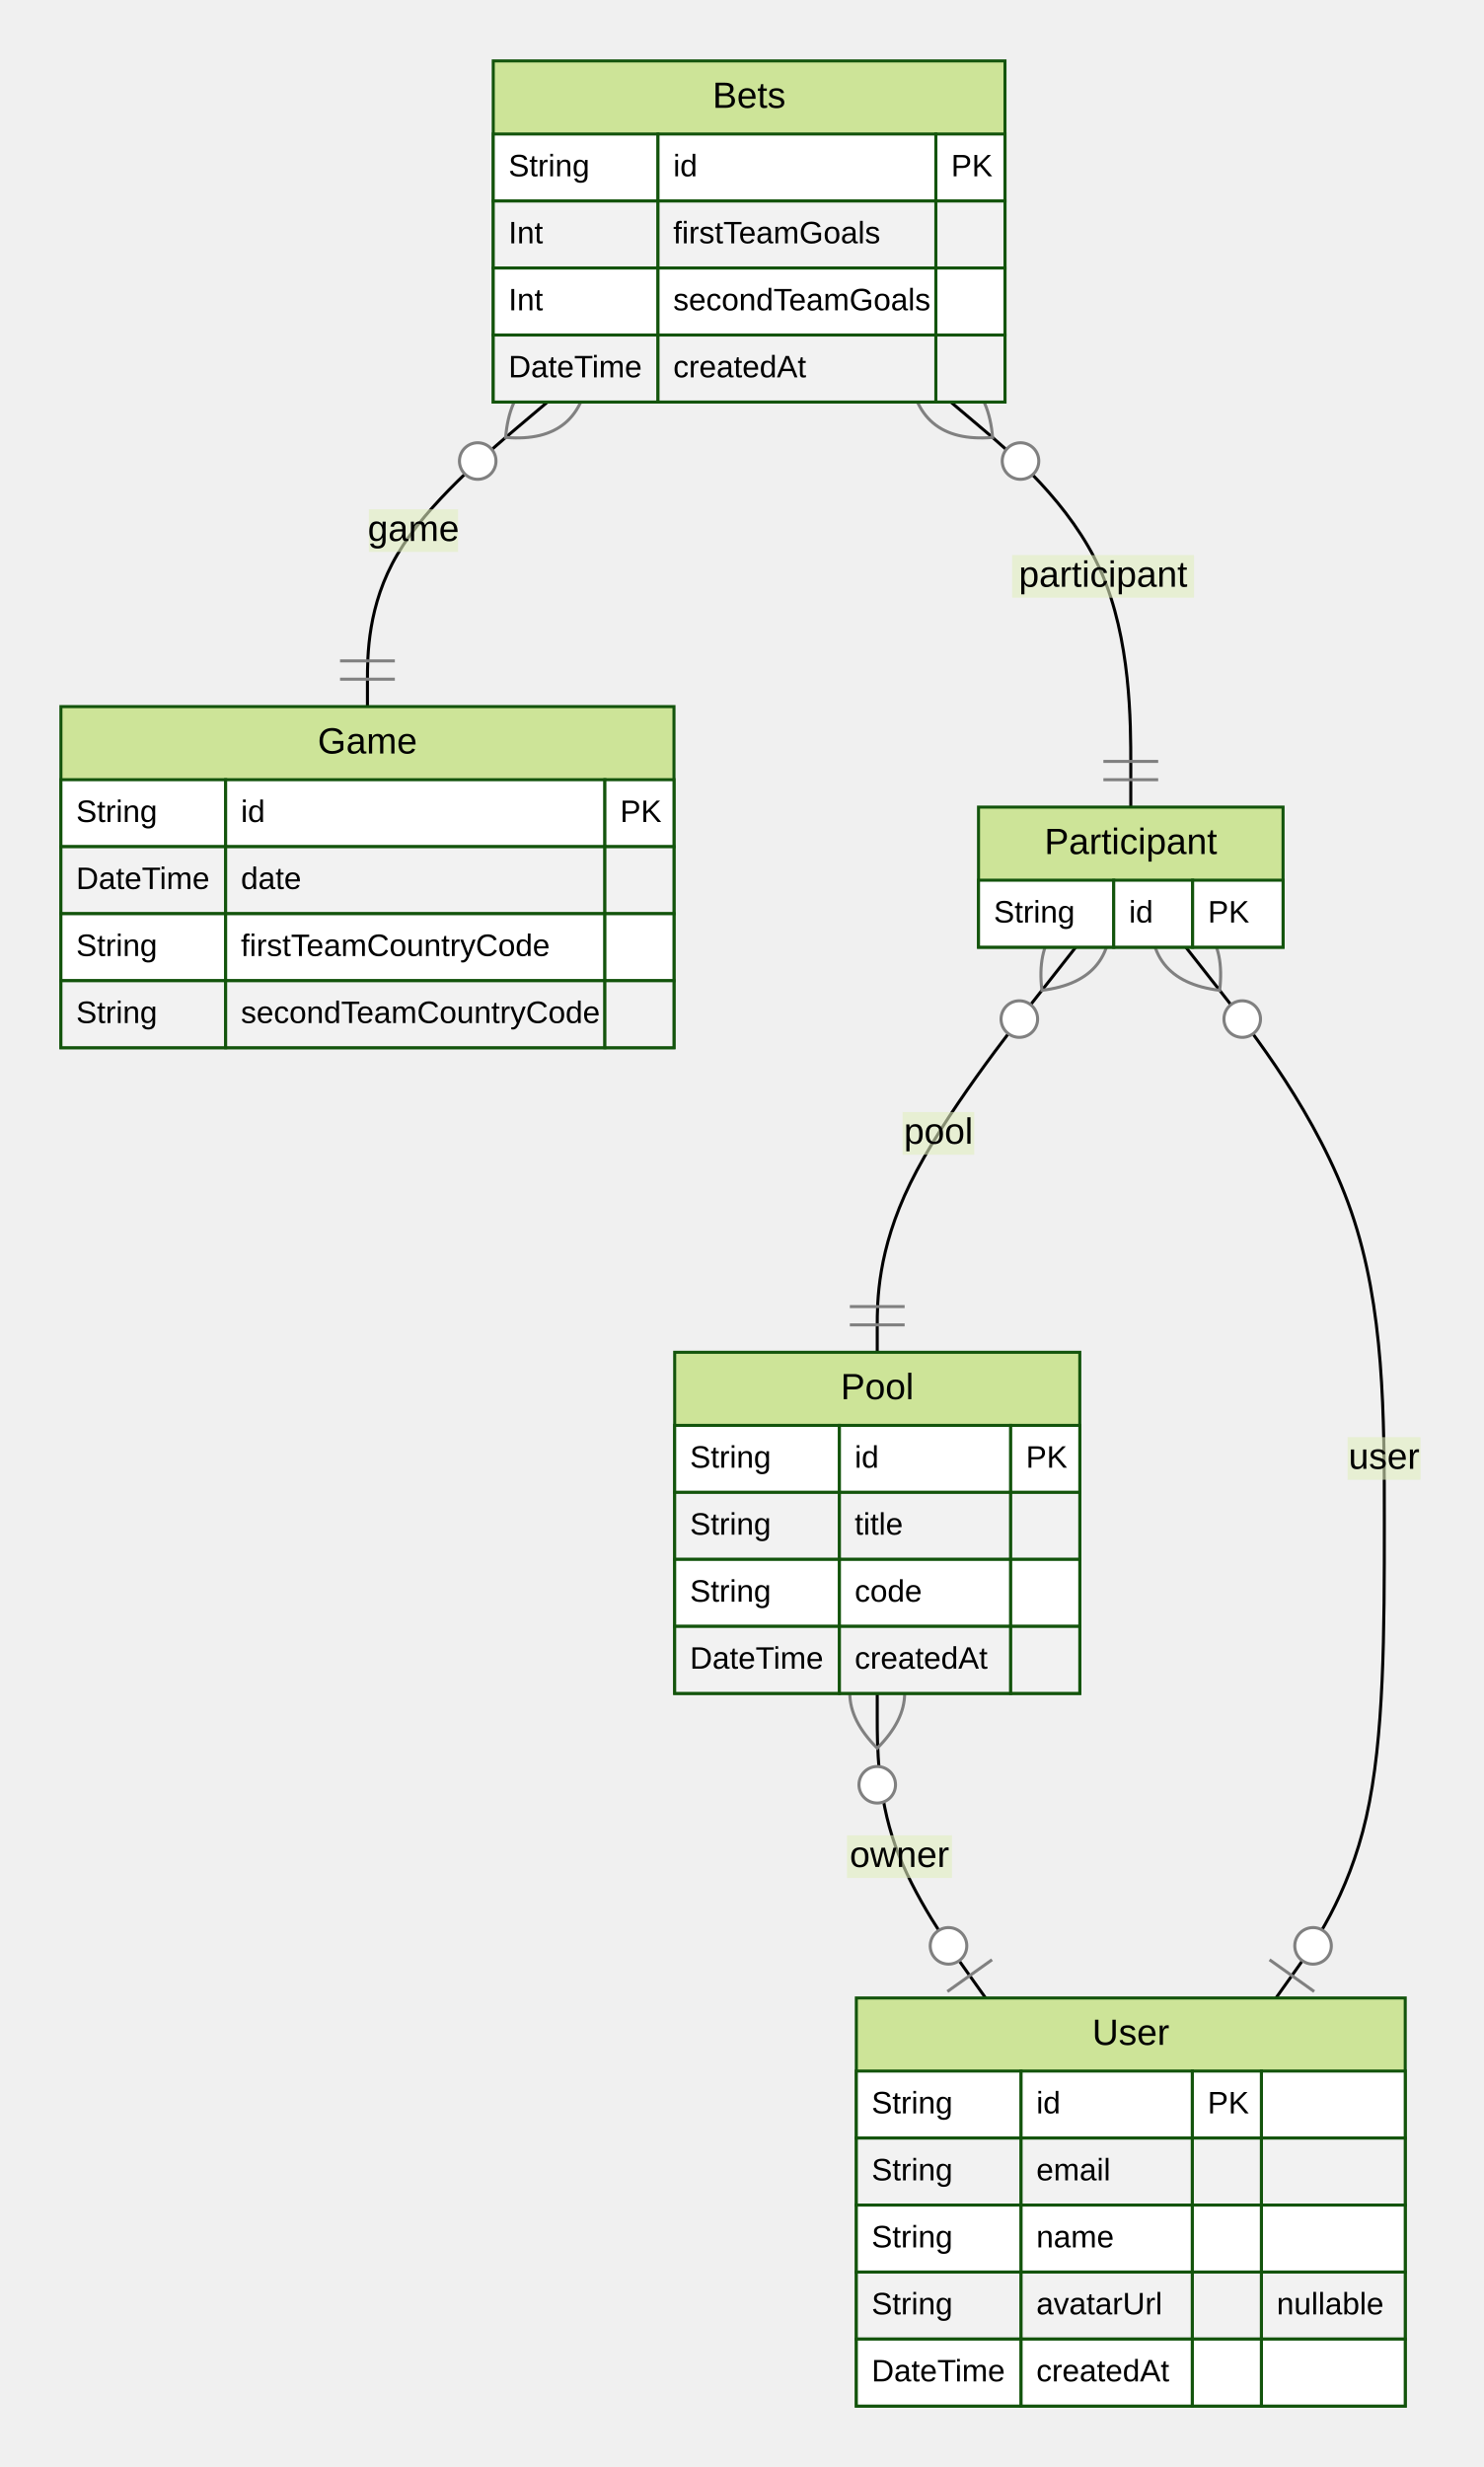
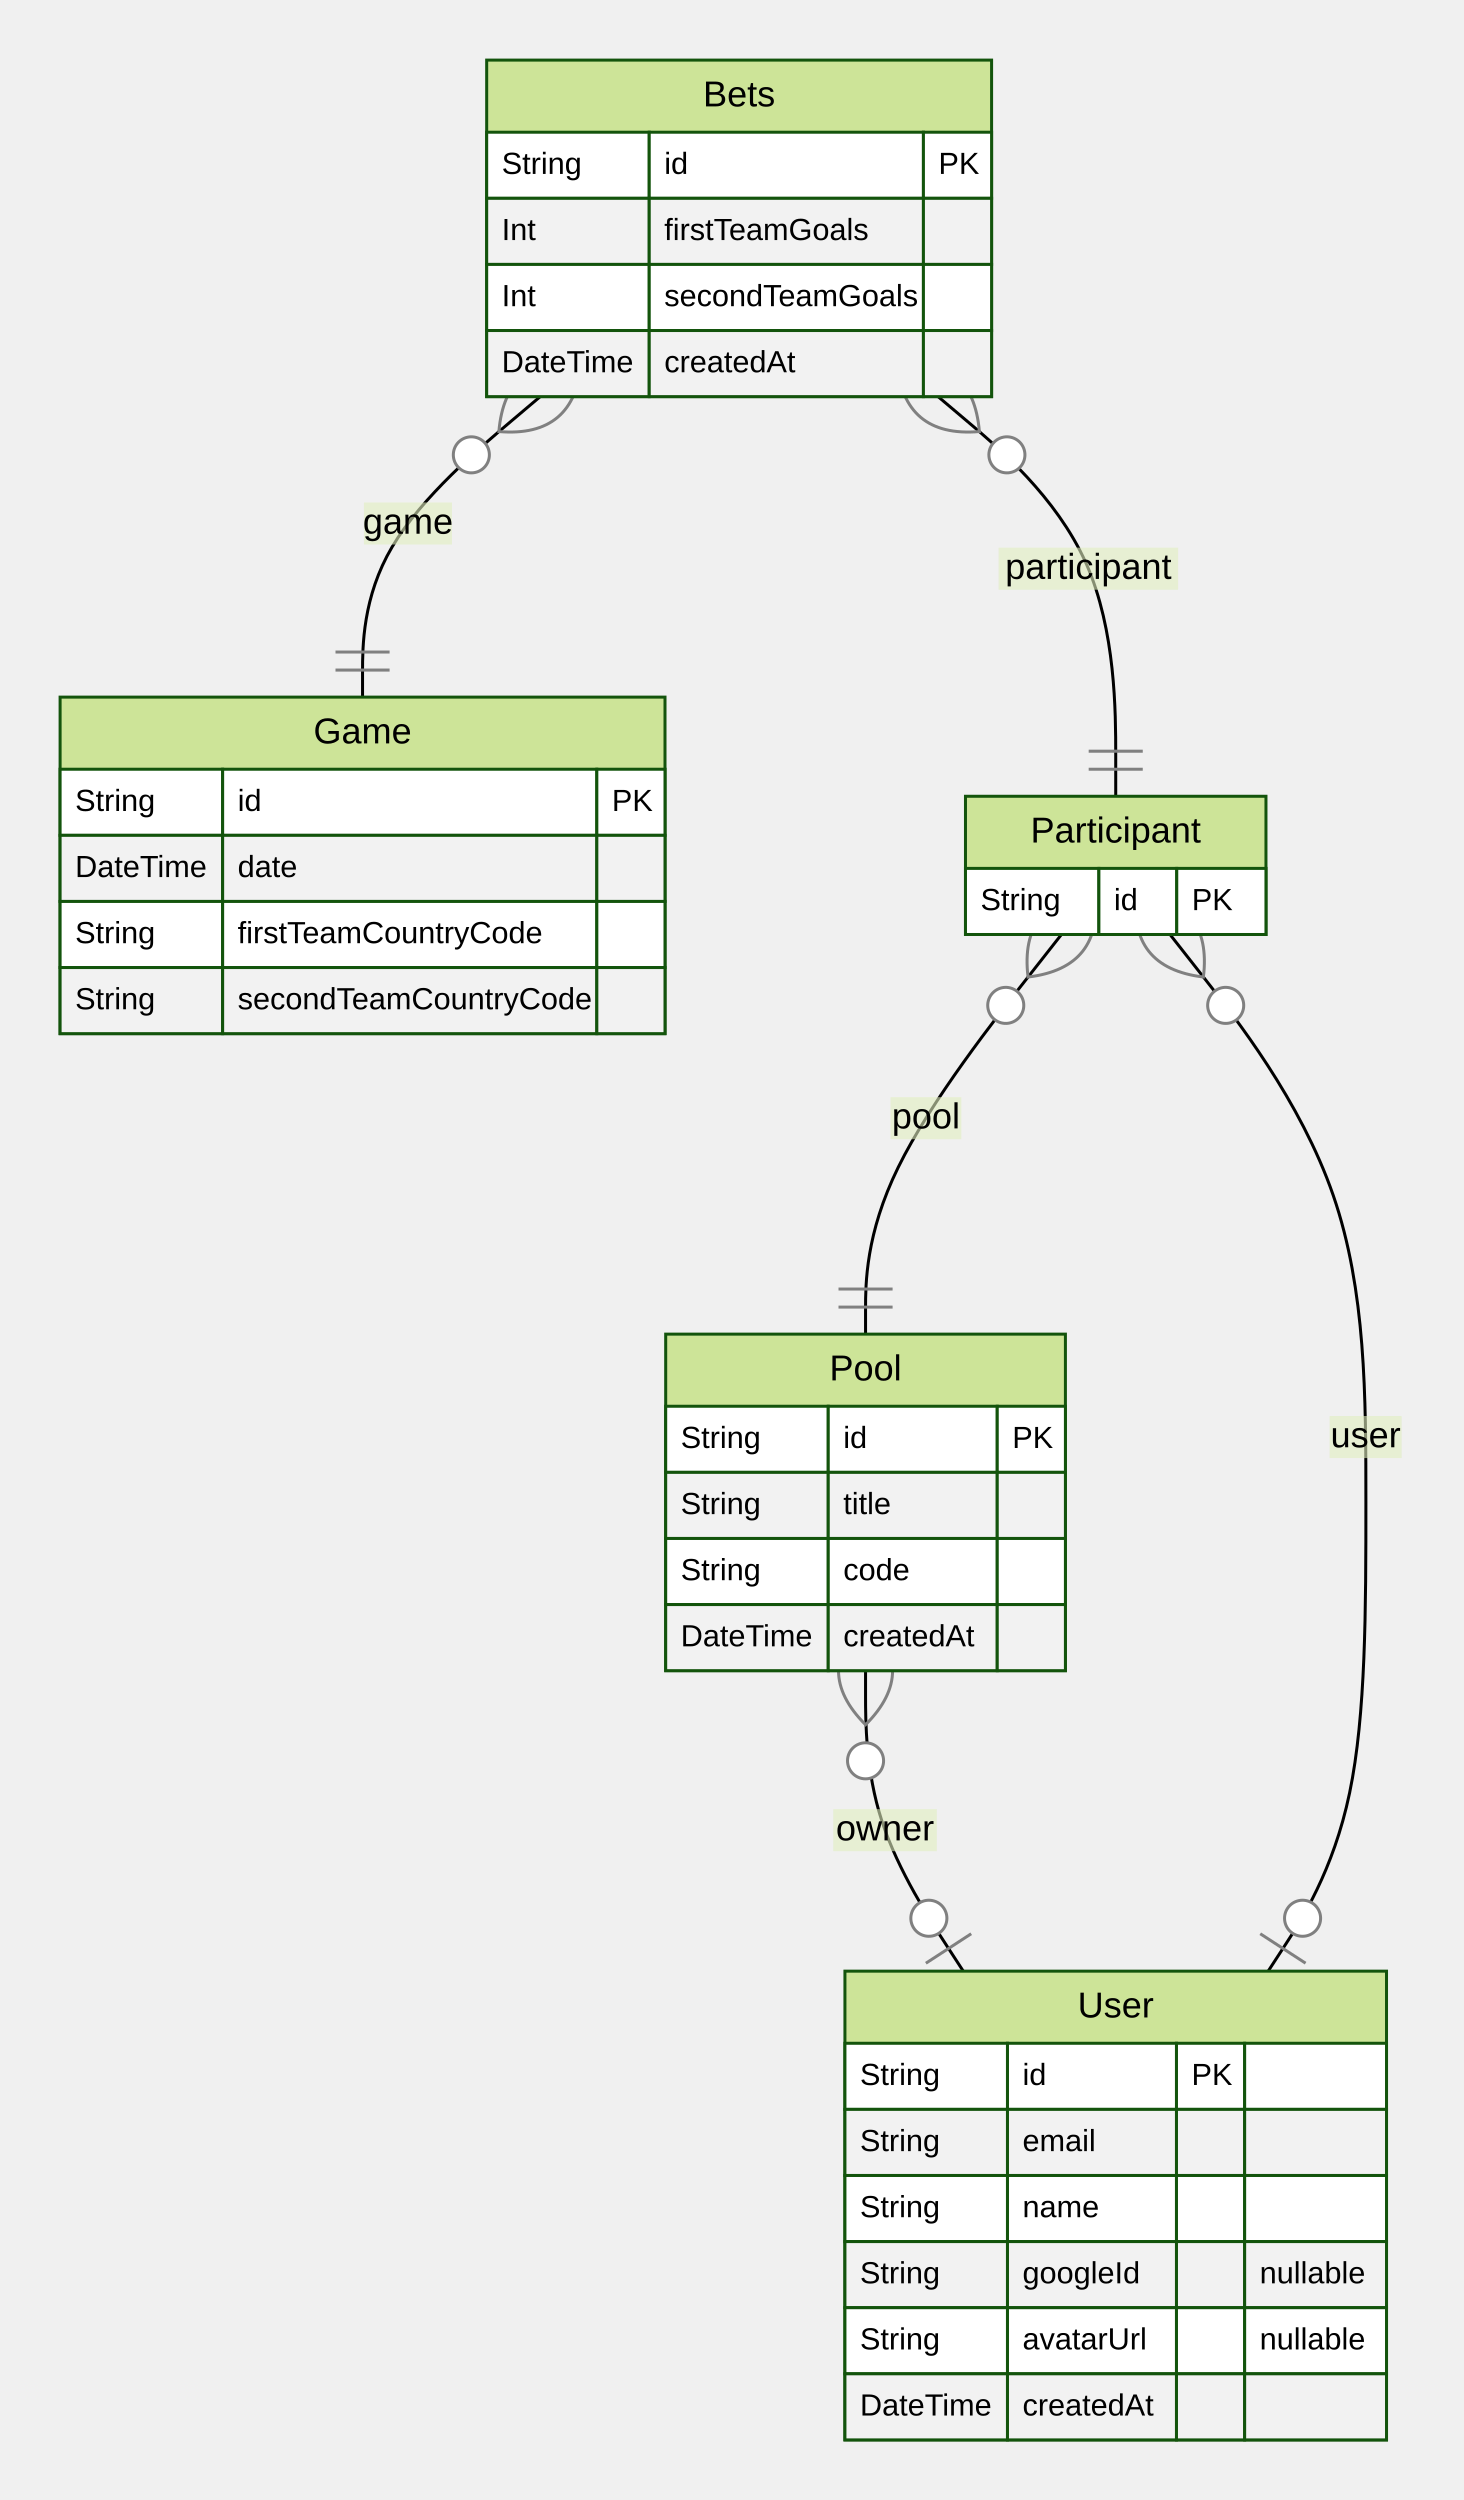
- <svg xmlns="http://www.w3.org/2000/svg" aria-labelledby="chart-title-mermaid-0 chart-desc-mermaid-0" role="img" viewBox="0 0 487.129 810" style="max-width: 487.129px; background-color: white;" width="100%" id="mermaid-0">
+ <svg xmlns="http://www.w3.org/2000/svg" aria-labelledby="chart-title-mermaid-0 chart-desc-mermaid-0" role="img" viewBox="0 0 487.121 832" style="max-width: 487.121px; background-color: white;" width="100%" id="mermaid-0">
  <style>#mermaid-0 {font-family:"trebuchet ms",verdana,arial,sans-serif;font-size:16px;fill:#000000;}#mermaid-0 .error-icon{fill:#552222;}#mermaid-0 .error-text{fill:#552222;stroke:#552222;}#mermaid-0 .edge-thickness-normal{stroke-width:2px;}#mermaid-0 .edge-thickness-thick{stroke-width:3.5px;}#mermaid-0 .edge-pattern-solid{stroke-dasharray:0;}#mermaid-0 .edge-pattern-dashed{stroke-dasharray:3;}#mermaid-0 .edge-pattern-dotted{stroke-dasharray:2;}#mermaid-0 .marker{fill:#000000;stroke:#000000;}#mermaid-0 .marker.cross{stroke:#000000;}#mermaid-0 svg{font-family:"trebuchet ms",verdana,arial,sans-serif;font-size:16px;}#mermaid-0 .entityBox{fill:#cde498;stroke:#13540c;}#mermaid-0 .attributeBoxOdd{fill:#ffffff;stroke:#13540c;}#mermaid-0 .attributeBoxEven{fill:#f2f2f2;stroke:#13540c;}#mermaid-0 .relationshipLabelBox{fill:hsl(78.158, 58.462%, 84.51%);opacity:0.7;background-color:hsl(78.158, 58.462%, 84.51%);}#mermaid-0 .relationshipLabelBox rect{opacity:0.5;}#mermaid-0 .relationshipLine{stroke:#000000;}#mermaid-0 :root{--mermaid-font-family:"trebuchet ms",verdana,arial,sans-serif;}</style>
  <g />
  <defs>
    <marker orient="auto" markerHeight="18" markerWidth="18" refY="9" refX="0" id="ONLY_ONE_START">
      <path d="M9,0 L9,18 M15,0 L15,18" fill="none" stroke="gray" />
    </marker>
  </defs>
  <defs>
    <marker orient="auto" markerHeight="18" markerWidth="18" refY="9" refX="18" id="ONLY_ONE_END">
      <path d="M3,0 L3,18 M9,0 L9,18" fill="none" stroke="gray" />
    </marker>
  </defs>
  <defs>
    <marker orient="auto" markerHeight="18" markerWidth="30" refY="9" refX="0" id="ZERO_OR_ONE_START">
      <circle r="6" cy="9" cx="21" fill="white" stroke="gray" />
      <path d="M9,0 L9,18" fill="none" stroke="gray" />
    </marker>
  </defs>
  <defs>
    <marker orient="auto" markerHeight="18" markerWidth="30" refY="9" refX="30" id="ZERO_OR_ONE_END">
      <circle r="6" cy="9" cx="9" fill="white" stroke="gray" />
      <path d="M21,0 L21,18" fill="none" stroke="gray" />
    </marker>
  </defs>
  <defs>
    <marker orient="auto" markerHeight="36" markerWidth="45" refY="18" refX="18" id="ONE_OR_MORE_START">
      <path d="M0,18 Q 18,0 36,18 Q 18,36 0,18 M42,9 L42,27" fill="none" stroke="gray" />
    </marker>
  </defs>
  <defs>
    <marker orient="auto" markerHeight="36" markerWidth="45" refY="18" refX="27" id="ONE_OR_MORE_END">
      <path d="M3,9 L3,27 M9,18 Q27,0 45,18 Q27,36 9,18" fill="none" stroke="gray" />
    </marker>
  </defs>
  <defs>
    <marker orient="auto" markerHeight="36" markerWidth="57" refY="18" refX="18" id="ZERO_OR_MORE_START">
      <circle r="6" cy="18" cx="48" fill="white" stroke="gray" />
      <path d="M0,18 Q18,0 36,18 Q18,36 0,18" fill="none" stroke="gray" />
    </marker>
  </defs>
  <defs>
    <marker orient="auto" markerHeight="36" markerWidth="57" refY="18" refX="39" id="ZERO_OR_MORE_END">
      <circle r="6" cy="18" cx="9" fill="white" stroke="gray" />
      <path d="M21,18 Q39,0 57,18 Q39,36 21,18" fill="none" stroke="gray" />
    </marker>
  </defs>
-   <path marker-start="url(#ZERO_OR_MORE_START)" marker-end="url(#ZERO_OR_ONE_END)" fill="none" stroke="gray" d="M288.056,556L288.056,564.333C288.056,572.667,288.056,589.333,293.986,606C299.916,622.667,311.776,639.333,317.706,647.667L323.636,656" class="er relationshipLine" />
+   <path marker-start="url(#ZERO_OR_MORE_START)" marker-end="url(#ZERO_OR_ONE_END)" fill="none" stroke="gray" d="M288.056,556L288.056,564.333C288.056,572.667,288.056,589.333,293.476,606C298.897,622.667,309.737,639.333,315.158,647.667L320.578,656" class="er relationshipLine" />
  <path marker-start="url(#ZERO_OR_MORE_START)" marker-end="url(#ONLY_ONE_END)" fill="none" stroke="gray" d="M312.195,132L322.048,140.333C331.901,148.667,351.607,165.333,361.46,187.5C371.312,209.667,371.312,237.333,371.312,251.167L371.312,265" class="er relationshipLine" />
  <path marker-start="url(#ZERO_OR_MORE_START)" marker-end="url(#ONLY_ONE_END)" fill="none" stroke="gray" d="M179.773,132L169.92,140.333C160.068,148.667,140.362,165.333,130.509,182C120.656,198.667,120.656,215.333,120.656,223.667L120.656,232" class="er relationshipLine" />
-   <path marker-start="url(#ZERO_OR_MORE_START)" marker-end="url(#ZERO_OR_ONE_END)" fill="none" stroke="gray" d="M389.378,311L400.243,324.833C411.108,338.667,432.839,366.333,443.704,397.833C454.569,429.333,454.569,464.667,454.569,500C454.569,535.333,454.569,570.667,448.639,596.667C442.709,622.667,430.849,639.333,424.919,647.667L418.989,656" class="er relationshipLine" />
+   <path marker-start="url(#ZERO_OR_MORE_START)" marker-end="url(#ZERO_OR_ONE_END)" fill="none" stroke="gray" d="M389.378,311L400.243,324.833C411.108,338.667,432.839,366.333,443.704,397.833C454.569,429.333,454.569,464.667,454.569,500C454.569,535.333,454.569,570.667,449.149,596.667C443.728,622.667,432.888,639.333,427.467,647.667L422.047,656" class="er relationshipLine" />
  <path marker-start="url(#ZERO_OR_MORE_START)" marker-end="url(#ONLY_ONE_END)" fill="none" stroke="gray" d="M353.247,311L342.382,324.833C331.517,338.667,309.786,366.333,298.921,388.5C288.056,410.667,288.056,427.333,288.056,435.667L288.056,444" class="er relationshipLine" />
  <g transform="translate(221.5427,444 )" id="Pool">
    <rect height="112" width="133.026" y="0" x="0" stroke="gray" fill-opacity="100%" fill="honeydew" class="er entityBox" />
    <text transform="translate(66.51321,12)" style="font-family: &quot;trebuchet ms&quot;, verdana, arial, sans-serif;; font-size: 12px" text-anchor="middle" dominant-baseline="middle" y="0" x="0" id="entity-Pool" class="er entityLabel">Pool</text>
    <rect height="22" width="54.096" y="24" x="0" stroke="gray" fill-opacity="100%" fill="honeydew" class="er attributeBoxOdd" />
    <text transform="translate(5,35)" style="font-family: &quot;trebuchet ms&quot;, verdana, arial, sans-serif;; font-size: 10.2px" text-anchor="left" dominant-baseline="middle" y="0" x="0" id="entity-Pool-attr-1-type" class="er entityLabel">String</text>
    <rect height="22" width="56.243" y="24" x="54.096" stroke="gray" fill-opacity="100%" fill="honeydew" class="er attributeBoxOdd" />
    <text transform="translate(59.09555,35)" style="font-family: &quot;trebuchet ms&quot;, verdana, arial, sans-serif;; font-size: 10.2px" text-anchor="left" dominant-baseline="middle" y="0" x="0" id="entity-Pool-attr-1-name" class="er entityLabel">id</text>
    <rect height="22" width="22.688" y="24" x="110.339" stroke="gray" fill-opacity="100%" fill="honeydew" class="er attributeBoxOdd" />
    <text transform="translate(115.3387,35)" style="font-family: &quot;trebuchet ms&quot;, verdana, arial, sans-serif;; font-size: 10.2px" text-anchor="left" dominant-baseline="middle" y="0" x="0" id="entity-Pool-attr-1-key" class="er entityLabel">PK</text>
    <rect height="22" width="54.096" y="46" x="0" stroke="gray" fill-opacity="100%" fill="honeydew" class="er attributeBoxEven" />
    <text transform="translate(5,57)" style="font-family: &quot;trebuchet ms&quot;, verdana, arial, sans-serif;; font-size: 10.2px" text-anchor="left" dominant-baseline="middle" y="0" x="0" id="entity-Pool-attr-2-type" class="er entityLabel">String</text>
    <rect height="22" width="56.243" y="46" x="54.096" stroke="gray" fill-opacity="100%" fill="honeydew" class="er attributeBoxEven" />
    <text transform="translate(59.09555,57)" style="font-family: &quot;trebuchet ms&quot;, verdana, arial, sans-serif;; font-size: 10.2px" text-anchor="left" dominant-baseline="middle" y="0" x="0" id="entity-Pool-attr-2-name" class="er entityLabel">title</text>
    <rect height="22" width="22.688" y="46" x="110.339" stroke="gray" fill-opacity="100%" fill="honeydew" class="er attributeBoxEven" />
    <text transform="translate(115.3387,57)" style="font-family: &quot;trebuchet ms&quot;, verdana, arial, sans-serif;; font-size: 10.2px" text-anchor="left" dominant-baseline="middle" y="0" x="0" id="entity-Pool-attr-2-key" class="er entityLabel" />
    <rect height="22" width="54.096" y="68" x="0" stroke="gray" fill-opacity="100%" fill="honeydew" class="er attributeBoxOdd" />
    <text transform="translate(5,79)" style="font-family: &quot;trebuchet ms&quot;, verdana, arial, sans-serif;; font-size: 10.2px" text-anchor="left" dominant-baseline="middle" y="0" x="0" id="entity-Pool-attr-3-type" class="er entityLabel">String</text>
    <rect height="22" width="56.243" y="68" x="54.096" stroke="gray" fill-opacity="100%" fill="honeydew" class="er attributeBoxOdd" />
    <text transform="translate(59.09555,79)" style="font-family: &quot;trebuchet ms&quot;, verdana, arial, sans-serif;; font-size: 10.2px" text-anchor="left" dominant-baseline="middle" y="0" x="0" id="entity-Pool-attr-3-name" class="er entityLabel">code</text>
    <rect height="22" width="22.688" y="68" x="110.339" stroke="gray" fill-opacity="100%" fill="honeydew" class="er attributeBoxOdd" />
    <text transform="translate(115.3387,79)" style="font-family: &quot;trebuchet ms&quot;, verdana, arial, sans-serif;; font-size: 10.2px" text-anchor="left" dominant-baseline="middle" y="0" x="0" id="entity-Pool-attr-3-key" class="er entityLabel" />
    <rect height="22" width="54.096" y="90" x="0" stroke="gray" fill-opacity="100%" fill="honeydew" class="er attributeBoxEven" />
    <text transform="translate(5,101)" style="font-family: &quot;trebuchet ms&quot;, verdana, arial, sans-serif;; font-size: 10.2px" text-anchor="left" dominant-baseline="middle" y="0" x="0" id="entity-Pool-attr-4-type" class="er entityLabel">DateTime</text>
    <rect height="22" width="56.243" y="90" x="54.096" stroke="gray" fill-opacity="100%" fill="honeydew" class="er attributeBoxEven" />
    <text transform="translate(59.09555,101)" style="font-family: &quot;trebuchet ms&quot;, verdana, arial, sans-serif;; font-size: 10.2px" text-anchor="left" dominant-baseline="middle" y="0" x="0" id="entity-Pool-attr-4-name" class="er entityLabel">createdAt</text>
    <rect height="22" width="22.688" y="90" x="110.339" stroke="gray" fill-opacity="100%" fill="honeydew" class="er attributeBoxEven" />
    <text transform="translate(115.3387,101)" style="font-family: &quot;trebuchet ms&quot;, verdana, arial, sans-serif;; font-size: 10.2px" text-anchor="left" dominant-baseline="middle" y="0" x="0" id="entity-Pool-attr-4-key" class="er entityLabel" />
  </g>
  <g transform="translate(281.193,656 )" id="User">
-     <rect height="134" width="180.239" y="0" x="0" stroke="gray" fill-opacity="100%" fill="honeydew" class="er entityBox" />
+     <rect height="156" width="180.239" y="0" x="0" stroke="gray" fill-opacity="100%" fill="honeydew" class="er entityBox" />
    <text transform="translate(90.11948,12)" style="font-family: &quot;trebuchet ms&quot;, verdana, arial, sans-serif;; font-size: 12px" text-anchor="middle" dominant-baseline="middle" y="0" x="0" id="entity-User" class="er entityLabel">User</text>
    <rect height="22" width="54.096" y="24" x="0" stroke="gray" fill-opacity="100%" fill="honeydew" class="er attributeBoxOdd" />
    <text transform="translate(5,35)" style="font-family: &quot;trebuchet ms&quot;, verdana, arial, sans-serif;; font-size: 10.2px" text-anchor="left" dominant-baseline="middle" y="0" x="0" id="entity-User-attr-1-type" class="er entityLabel">String</text>
    <rect height="22" width="56.243" y="24" x="54.096" stroke="gray" fill-opacity="100%" fill="honeydew" class="er attributeBoxOdd" />
    <text transform="translate(59.09555,35)" style="font-family: &quot;trebuchet ms&quot;, verdana, arial, sans-serif;; font-size: 10.2px" text-anchor="left" dominant-baseline="middle" y="0" x="0" id="entity-User-attr-1-name" class="er entityLabel">id</text>
    <rect height="22" width="22.688" y="24" x="110.339" stroke="gray" fill-opacity="100%" fill="honeydew" class="er attributeBoxOdd" />
    <text transform="translate(115.3387,35)" style="font-family: &quot;trebuchet ms&quot;, verdana, arial, sans-serif;; font-size: 10.2px" text-anchor="left" dominant-baseline="middle" y="0" x="0" id="entity-User-attr-1-key" class="er entityLabel">PK</text>
    <rect height="22" width="47.213" y="24" x="133.026" stroke="gray" fill-opacity="100%" fill="honeydew" class="er attributeBoxOdd" />
    <text transform="translate(138.0264,35)" style="font-family: &quot;trebuchet ms&quot;, verdana, arial, sans-serif;; font-size: 10.2px" text-anchor="left" dominant-baseline="middle" y="0" x="0" id="entity-User-attr-1-comment" class="er entityLabel" />
    <rect height="22" width="54.096" y="46" x="0" stroke="gray" fill-opacity="100%" fill="honeydew" class="er attributeBoxEven" />
    <text transform="translate(5,57)" style="font-family: &quot;trebuchet ms&quot;, verdana, arial, sans-serif;; font-size: 10.2px" text-anchor="left" dominant-baseline="middle" y="0" x="0" id="entity-User-attr-2-type" class="er entityLabel">String</text>
    <rect height="22" width="56.243" y="46" x="54.096" stroke="gray" fill-opacity="100%" fill="honeydew" class="er attributeBoxEven" />
    <text transform="translate(59.09555,57)" style="font-family: &quot;trebuchet ms&quot;, verdana, arial, sans-serif;; font-size: 10.2px" text-anchor="left" dominant-baseline="middle" y="0" x="0" id="entity-User-attr-2-name" class="er entityLabel">email</text>
    <rect height="22" width="22.688" y="46" x="110.339" stroke="gray" fill-opacity="100%" fill="honeydew" class="er attributeBoxEven" />
    <text transform="translate(115.3387,57)" style="font-family: &quot;trebuchet ms&quot;, verdana, arial, sans-serif;; font-size: 10.2px" text-anchor="left" dominant-baseline="middle" y="0" x="0" id="entity-User-attr-2-key" class="er entityLabel" />
    <rect height="22" width="47.213" y="46" x="133.026" stroke="gray" fill-opacity="100%" fill="honeydew" class="er attributeBoxEven" />
    <text transform="translate(138.0264,57)" style="font-family: &quot;trebuchet ms&quot;, verdana, arial, sans-serif;; font-size: 10.2px" text-anchor="left" dominant-baseline="middle" y="0" x="0" id="entity-User-attr-2-comment" class="er entityLabel" />
    <rect height="22" width="54.096" y="68" x="0" stroke="gray" fill-opacity="100%" fill="honeydew" class="er attributeBoxOdd" />
    <text transform="translate(5,79)" style="font-family: &quot;trebuchet ms&quot;, verdana, arial, sans-serif;; font-size: 10.2px" text-anchor="left" dominant-baseline="middle" y="0" x="0" id="entity-User-attr-3-type" class="er entityLabel">String</text>
    <rect height="22" width="56.243" y="68" x="54.096" stroke="gray" fill-opacity="100%" fill="honeydew" class="er attributeBoxOdd" />
    <text transform="translate(59.09555,79)" style="font-family: &quot;trebuchet ms&quot;, verdana, arial, sans-serif;; font-size: 10.2px" text-anchor="left" dominant-baseline="middle" y="0" x="0" id="entity-User-attr-3-name" class="er entityLabel">name</text>
    <rect height="22" width="22.688" y="68" x="110.339" stroke="gray" fill-opacity="100%" fill="honeydew" class="er attributeBoxOdd" />
    <text transform="translate(115.3387,79)" style="font-family: &quot;trebuchet ms&quot;, verdana, arial, sans-serif;; font-size: 10.2px" text-anchor="left" dominant-baseline="middle" y="0" x="0" id="entity-User-attr-3-key" class="er entityLabel" />
    <rect height="22" width="47.213" y="68" x="133.026" stroke="gray" fill-opacity="100%" fill="honeydew" class="er attributeBoxOdd" />
    <text transform="translate(138.0264,79)" style="font-family: &quot;trebuchet ms&quot;, verdana, arial, sans-serif;; font-size: 10.2px" text-anchor="left" dominant-baseline="middle" y="0" x="0" id="entity-User-attr-3-comment" class="er entityLabel" />
    <rect height="22" width="54.096" y="90" x="0" stroke="gray" fill-opacity="100%" fill="honeydew" class="er attributeBoxEven" />
    <text transform="translate(5,101)" style="font-family: &quot;trebuchet ms&quot;, verdana, arial, sans-serif;; font-size: 10.2px" text-anchor="left" dominant-baseline="middle" y="0" x="0" id="entity-User-attr-4-type" class="er entityLabel">String</text>
    <rect height="22" width="56.243" y="90" x="54.096" stroke="gray" fill-opacity="100%" fill="honeydew" class="er attributeBoxEven" />
-     <text transform="translate(59.09555,101)" style="font-family: &quot;trebuchet ms&quot;, verdana, arial, sans-serif;; font-size: 10.2px" text-anchor="left" dominant-baseline="middle" y="0" x="0" id="entity-User-attr-4-name" class="er entityLabel">avatarUrl</text>
+     <text transform="translate(59.09555,101)" style="font-family: &quot;trebuchet ms&quot;, verdana, arial, sans-serif;; font-size: 10.2px" text-anchor="left" dominant-baseline="middle" y="0" x="0" id="entity-User-attr-4-name" class="er entityLabel">googleId</text>
    <rect height="22" width="22.688" y="90" x="110.339" stroke="gray" fill-opacity="100%" fill="honeydew" class="er attributeBoxEven" />
    <text transform="translate(115.3387,101)" style="font-family: &quot;trebuchet ms&quot;, verdana, arial, sans-serif;; font-size: 10.2px" text-anchor="left" dominant-baseline="middle" y="0" x="0" id="entity-User-attr-4-key" class="er entityLabel" />
    <rect height="22" width="47.213" y="90" x="133.026" stroke="gray" fill-opacity="100%" fill="honeydew" class="er attributeBoxEven" />
    <text transform="translate(138.0264,101)" style="font-family: &quot;trebuchet ms&quot;, verdana, arial, sans-serif;; font-size: 10.2px" text-anchor="left" dominant-baseline="middle" y="0" x="0" id="entity-User-attr-4-comment" class="er entityLabel">nullable</text>
    <rect height="22" width="54.096" y="112" x="0" stroke="gray" fill-opacity="100%" fill="honeydew" class="er attributeBoxOdd" />
-     <text transform="translate(5,123)" style="font-family: &quot;trebuchet ms&quot;, verdana, arial, sans-serif;; font-size: 10.2px" text-anchor="left" dominant-baseline="middle" y="0" x="0" id="entity-User-attr-5-type" class="er entityLabel">DateTime</text>
+     <text transform="translate(5,123)" style="font-family: &quot;trebuchet ms&quot;, verdana, arial, sans-serif;; font-size: 10.2px" text-anchor="left" dominant-baseline="middle" y="0" x="0" id="entity-User-attr-5-type" class="er entityLabel">String</text>
    <rect height="22" width="56.243" y="112" x="54.096" stroke="gray" fill-opacity="100%" fill="honeydew" class="er attributeBoxOdd" />
-     <text transform="translate(59.09555,123)" style="font-family: &quot;trebuchet ms&quot;, verdana, arial, sans-serif;; font-size: 10.2px" text-anchor="left" dominant-baseline="middle" y="0" x="0" id="entity-User-attr-5-name" class="er entityLabel">createdAt</text>
+     <text transform="translate(59.09555,123)" style="font-family: &quot;trebuchet ms&quot;, verdana, arial, sans-serif;; font-size: 10.2px" text-anchor="left" dominant-baseline="middle" y="0" x="0" id="entity-User-attr-5-name" class="er entityLabel">avatarUrl</text>
    <rect height="22" width="22.688" y="112" x="110.339" stroke="gray" fill-opacity="100%" fill="honeydew" class="er attributeBoxOdd" />
    <text transform="translate(115.3387,123)" style="font-family: &quot;trebuchet ms&quot;, verdana, arial, sans-serif;; font-size: 10.2px" text-anchor="left" dominant-baseline="middle" y="0" x="0" id="entity-User-attr-5-key" class="er entityLabel" />
    <rect height="22" width="47.213" y="112" x="133.026" stroke="gray" fill-opacity="100%" fill="honeydew" class="er attributeBoxOdd" />
-     <text transform="translate(138.0264,123)" style="font-family: &quot;trebuchet ms&quot;, verdana, arial, sans-serif;; font-size: 10.2px" text-anchor="left" dominant-baseline="middle" y="0" x="0" id="entity-User-attr-5-comment" class="er entityLabel" />
+     <text transform="translate(138.0264,123)" style="font-family: &quot;trebuchet ms&quot;, verdana, arial, sans-serif;; font-size: 10.2px" text-anchor="left" dominant-baseline="middle" y="0" x="0" id="entity-User-attr-5-comment" class="er entityLabel">nullable</text>
+     <rect height="22" width="54.096" y="134" x="0" stroke="gray" fill-opacity="100%" fill="honeydew" class="er attributeBoxEven" />
+     <text transform="translate(5,145)" style="font-family: &quot;trebuchet ms&quot;, verdana, arial, sans-serif;; font-size: 10.2px" text-anchor="left" dominant-baseline="middle" y="0" x="0" id="entity-User-attr-6-type" class="er entityLabel">DateTime</text>
+     <rect height="22" width="56.243" y="134" x="54.096" stroke="gray" fill-opacity="100%" fill="honeydew" class="er attributeBoxEven" />
+     <text transform="translate(59.09555,145)" style="font-family: &quot;trebuchet ms&quot;, verdana, arial, sans-serif;; font-size: 10.2px" text-anchor="left" dominant-baseline="middle" y="0" x="0" id="entity-User-attr-6-name" class="er entityLabel">createdAt</text>
+     <rect height="22" width="22.688" y="134" x="110.339" stroke="gray" fill-opacity="100%" fill="honeydew" class="er attributeBoxEven" />
+     <text transform="translate(115.3387,145)" style="font-family: &quot;trebuchet ms&quot;, verdana, arial, sans-serif;; font-size: 10.2px" text-anchor="left" dominant-baseline="middle" y="0" x="0" id="entity-User-attr-6-key" class="er entityLabel" />
+     <rect height="22" width="47.213" y="134" x="133.026" stroke="gray" fill-opacity="100%" fill="honeydew" class="er attributeBoxEven" />
+     <text transform="translate(138.0264,145)" style="font-family: &quot;trebuchet ms&quot;, verdana, arial, sans-serif;; font-size: 10.2px" text-anchor="left" dominant-baseline="middle" y="0" x="0" id="entity-User-attr-6-comment" class="er entityLabel" />
  </g>
  <g transform="translate(161.9673,20 )" id="Bets">
    <rect height="112" width="168.034" y="0" x="0" stroke="gray" fill-opacity="100%" fill="honeydew" class="er entityBox" />
    <text transform="translate(84.01705,12)" style="font-family: &quot;trebuchet ms&quot;, verdana, arial, sans-serif;; font-size: 12px" text-anchor="middle" dominant-baseline="middle" y="0" x="0" id="entity-Bets" class="er entityLabel">Bets</text>
    <rect height="22" width="54.096" y="24" x="0" stroke="gray" fill-opacity="100%" fill="honeydew" class="er attributeBoxOdd" />
    <text transform="translate(5,35)" style="font-family: &quot;trebuchet ms&quot;, verdana, arial, sans-serif;; font-size: 10.2px" text-anchor="left" dominant-baseline="middle" y="0" x="0" id="entity-Bets-attr-1-type" class="er entityLabel">String</text>
    <rect height="22" width="91.251" y="24" x="54.096" stroke="gray" fill-opacity="100%" fill="honeydew" class="er attributeBoxOdd" />
    <text transform="translate(59.09555,35)" style="font-family: &quot;trebuchet ms&quot;, verdana, arial, sans-serif;; font-size: 10.2px" text-anchor="left" dominant-baseline="middle" y="0" x="0" id="entity-Bets-attr-1-name" class="er entityLabel">id</text>
    <rect height="22" width="22.688" y="24" x="145.346" stroke="gray" fill-opacity="100%" fill="honeydew" class="er attributeBoxOdd" />
    <text transform="translate(150.3464,35)" style="font-family: &quot;trebuchet ms&quot;, verdana, arial, sans-serif;; font-size: 10.2px" text-anchor="left" dominant-baseline="middle" y="0" x="0" id="entity-Bets-attr-1-key" class="er entityLabel">PK</text>
    <rect height="22" width="54.096" y="46" x="0" stroke="gray" fill-opacity="100%" fill="honeydew" class="er attributeBoxEven" />
    <text transform="translate(5,57)" style="font-family: &quot;trebuchet ms&quot;, verdana, arial, sans-serif;; font-size: 10.2px" text-anchor="left" dominant-baseline="middle" y="0" x="0" id="entity-Bets-attr-2-type" class="er entityLabel">Int</text>
    <rect height="22" width="91.251" y="46" x="54.096" stroke="gray" fill-opacity="100%" fill="honeydew" class="er attributeBoxEven" />
    <text transform="translate(59.09555,57)" style="font-family: &quot;trebuchet ms&quot;, verdana, arial, sans-serif;; font-size: 10.2px" text-anchor="left" dominant-baseline="middle" y="0" x="0" id="entity-Bets-attr-2-name" class="er entityLabel">firstTeamGoals</text>
    <rect height="22" width="22.688" y="46" x="145.346" stroke="gray" fill-opacity="100%" fill="honeydew" class="er attributeBoxEven" />
    <text transform="translate(150.3464,57)" style="font-family: &quot;trebuchet ms&quot;, verdana, arial, sans-serif;; font-size: 10.2px" text-anchor="left" dominant-baseline="middle" y="0" x="0" id="entity-Bets-attr-2-key" class="er entityLabel" />
    <rect height="22" width="54.096" y="68" x="0" stroke="gray" fill-opacity="100%" fill="honeydew" class="er attributeBoxOdd" />
    <text transform="translate(5,79)" style="font-family: &quot;trebuchet ms&quot;, verdana, arial, sans-serif;; font-size: 10.2px" text-anchor="left" dominant-baseline="middle" y="0" x="0" id="entity-Bets-attr-3-type" class="er entityLabel">Int</text>
    <rect height="22" width="91.251" y="68" x="54.096" stroke="gray" fill-opacity="100%" fill="honeydew" class="er attributeBoxOdd" />
    <text transform="translate(59.09555,79)" style="font-family: &quot;trebuchet ms&quot;, verdana, arial, sans-serif;; font-size: 10.2px" text-anchor="left" dominant-baseline="middle" y="0" x="0" id="entity-Bets-attr-3-name" class="er entityLabel">secondTeamGoals</text>
    <rect height="22" width="22.688" y="68" x="145.346" stroke="gray" fill-opacity="100%" fill="honeydew" class="er attributeBoxOdd" />
    <text transform="translate(150.3464,79)" style="font-family: &quot;trebuchet ms&quot;, verdana, arial, sans-serif;; font-size: 10.2px" text-anchor="left" dominant-baseline="middle" y="0" x="0" id="entity-Bets-attr-3-key" class="er entityLabel" />
    <rect height="22" width="54.096" y="90" x="0" stroke="gray" fill-opacity="100%" fill="honeydew" class="er attributeBoxEven" />
    <text transform="translate(5,101)" style="font-family: &quot;trebuchet ms&quot;, verdana, arial, sans-serif;; font-size: 10.2px" text-anchor="left" dominant-baseline="middle" y="0" x="0" id="entity-Bets-attr-4-type" class="er entityLabel">DateTime</text>
    <rect height="22" width="91.251" y="90" x="54.096" stroke="gray" fill-opacity="100%" fill="honeydew" class="er attributeBoxEven" />
    <text transform="translate(59.09555,101)" style="font-family: &quot;trebuchet ms&quot;, verdana, arial, sans-serif;; font-size: 10.2px" text-anchor="left" dominant-baseline="middle" y="0" x="0" id="entity-Bets-attr-4-name" class="er entityLabel">createdAt</text>
    <rect height="22" width="22.688" y="90" x="145.346" stroke="gray" fill-opacity="100%" fill="honeydew" class="er attributeBoxEven" />
    <text transform="translate(150.3464,101)" style="font-family: &quot;trebuchet ms&quot;, verdana, arial, sans-serif;; font-size: 10.2px" text-anchor="left" dominant-baseline="middle" y="0" x="0" id="entity-Bets-attr-4-key" class="er entityLabel" />
  </g>
  <g transform="translate(20,232 )" id="Game">
    <rect height="112" width="201.312" y="0" x="0" stroke="gray" fill-opacity="100%" fill="honeydew" class="er entityBox" />
    <text transform="translate(100.6562,12)" style="font-family: &quot;trebuchet ms&quot;, verdana, arial, sans-serif;; font-size: 12px" text-anchor="middle" dominant-baseline="middle" y="0" x="0" id="entity-Game" class="er entityLabel">Game</text>
    <rect height="22" width="54.096" y="24" x="0" stroke="gray" fill-opacity="100%" fill="honeydew" class="er attributeBoxOdd" />
    <text transform="translate(5,35)" style="font-family: &quot;trebuchet ms&quot;, verdana, arial, sans-serif;; font-size: 10.2px" text-anchor="left" dominant-baseline="middle" y="0" x="0" id="entity-Game-attr-1-type" class="er entityLabel">String</text>
    <rect height="22" width="124.529" y="24" x="54.096" stroke="gray" fill-opacity="100%" fill="honeydew" class="er attributeBoxOdd" />
    <text transform="translate(59.09555,35)" style="font-family: &quot;trebuchet ms&quot;, verdana, arial, sans-serif;; font-size: 10.2px" text-anchor="left" dominant-baseline="middle" y="0" x="0" id="entity-Game-attr-1-name" class="er entityLabel">id</text>
    <rect height="22" width="22.688" y="24" x="178.625" stroke="gray" fill-opacity="100%" fill="honeydew" class="er attributeBoxOdd" />
    <text transform="translate(183.6248,35)" style="font-family: &quot;trebuchet ms&quot;, verdana, arial, sans-serif;; font-size: 10.2px" text-anchor="left" dominant-baseline="middle" y="0" x="0" id="entity-Game-attr-1-key" class="er entityLabel">PK</text>
    <rect height="22" width="54.096" y="46" x="0" stroke="gray" fill-opacity="100%" fill="honeydew" class="er attributeBoxEven" />
    <text transform="translate(5,57)" style="font-family: &quot;trebuchet ms&quot;, verdana, arial, sans-serif;; font-size: 10.2px" text-anchor="left" dominant-baseline="middle" y="0" x="0" id="entity-Game-attr-2-type" class="er entityLabel">DateTime</text>
    <rect height="22" width="124.529" y="46" x="54.096" stroke="gray" fill-opacity="100%" fill="honeydew" class="er attributeBoxEven" />
    <text transform="translate(59.09555,57)" style="font-family: &quot;trebuchet ms&quot;, verdana, arial, sans-serif;; font-size: 10.2px" text-anchor="left" dominant-baseline="middle" y="0" x="0" id="entity-Game-attr-2-name" class="er entityLabel">date</text>
    <rect height="22" width="22.688" y="46" x="178.625" stroke="gray" fill-opacity="100%" fill="honeydew" class="er attributeBoxEven" />
    <text transform="translate(183.6248,57)" style="font-family: &quot;trebuchet ms&quot;, verdana, arial, sans-serif;; font-size: 10.2px" text-anchor="left" dominant-baseline="middle" y="0" x="0" id="entity-Game-attr-2-key" class="er entityLabel" />
    <rect height="22" width="54.096" y="68" x="0" stroke="gray" fill-opacity="100%" fill="honeydew" class="er attributeBoxOdd" />
    <text transform="translate(5,79)" style="font-family: &quot;trebuchet ms&quot;, verdana, arial, sans-serif;; font-size: 10.2px" text-anchor="left" dominant-baseline="middle" y="0" x="0" id="entity-Game-attr-3-type" class="er entityLabel">String</text>
    <rect height="22" width="124.529" y="68" x="54.096" stroke="gray" fill-opacity="100%" fill="honeydew" class="er attributeBoxOdd" />
    <text transform="translate(59.09555,79)" style="font-family: &quot;trebuchet ms&quot;, verdana, arial, sans-serif;; font-size: 10.2px" text-anchor="left" dominant-baseline="middle" y="0" x="0" id="entity-Game-attr-3-name" class="er entityLabel">firstTeamCountryCode</text>
    <rect height="22" width="22.688" y="68" x="178.625" stroke="gray" fill-opacity="100%" fill="honeydew" class="er attributeBoxOdd" />
    <text transform="translate(183.6248,79)" style="font-family: &quot;trebuchet ms&quot;, verdana, arial, sans-serif;; font-size: 10.2px" text-anchor="left" dominant-baseline="middle" y="0" x="0" id="entity-Game-attr-3-key" class="er entityLabel" />
    <rect height="22" width="54.096" y="90" x="0" stroke="gray" fill-opacity="100%" fill="honeydew" class="er attributeBoxEven" />
    <text transform="translate(5,101)" style="font-family: &quot;trebuchet ms&quot;, verdana, arial, sans-serif;; font-size: 10.2px" text-anchor="left" dominant-baseline="middle" y="0" x="0" id="entity-Game-attr-4-type" class="er entityLabel">String</text>
    <rect height="22" width="124.529" y="90" x="54.096" stroke="gray" fill-opacity="100%" fill="honeydew" class="er attributeBoxEven" />
    <text transform="translate(59.09555,101)" style="font-family: &quot;trebuchet ms&quot;, verdana, arial, sans-serif;; font-size: 10.2px" text-anchor="left" dominant-baseline="middle" y="0" x="0" id="entity-Game-attr-4-name" class="er entityLabel">secondTeamCountryCode</text>
    <rect height="22" width="22.688" y="90" x="178.625" stroke="gray" fill-opacity="100%" fill="honeydew" class="er attributeBoxEven" />
    <text transform="translate(183.6248,101)" style="font-family: &quot;trebuchet ms&quot;, verdana, arial, sans-serif;; font-size: 10.2px" text-anchor="left" dominant-baseline="middle" y="0" x="0" id="entity-Game-attr-4-key" class="er entityLabel" />
  </g>
  <g transform="translate(321.3125,265 )" id="Participant">
    <rect height="46" width="100" y="0" x="0" stroke="gray" fill-opacity="100%" fill="honeydew" class="er entityBox" />
    <text transform="translate(50,12)" style="font-family: &quot;trebuchet ms&quot;, verdana, arial, sans-serif;; font-size: 12px" text-anchor="middle" dominant-baseline="middle" y="0" x="0" id="entity-Participant" class="er entityLabel">Participant</text>
    <rect height="22" width="44.399" y="24" x="0" stroke="gray" fill-opacity="100%" fill="honeydew" class="er attributeBoxOdd" />
    <text transform="translate(5,35)" style="font-family: &quot;trebuchet ms&quot;, verdana, arial, sans-serif;; font-size: 10.2px" text-anchor="left" dominant-baseline="middle" y="0" x="0" id="entity-Participant-attr-1-type" class="er entityLabel">String</text>
    <rect height="22" width="25.911" y="24" x="44.399" stroke="gray" fill-opacity="100%" fill="honeydew" class="er attributeBoxOdd" />
    <text transform="translate(49.39862,35)" style="font-family: &quot;trebuchet ms&quot;, verdana, arial, sans-serif;; font-size: 10.2px" text-anchor="left" dominant-baseline="middle" y="0" x="0" id="entity-Participant-attr-1-name" class="er entityLabel">id</text>
    <rect height="22" width="29.69" y="24" x="70.31" stroke="gray" fill-opacity="100%" fill="honeydew" class="er attributeBoxOdd" />
    <text transform="translate(75.30976,35)" style="font-family: &quot;trebuchet ms&quot;, verdana, arial, sans-serif;; font-size: 10.2px" text-anchor="left" dominant-baseline="middle" y="0" x="0" id="entity-Participant-attr-1-key" class="er entityLabel">PK</text>
  </g>
-   <rect fill-opacity="85%" fill="white" height="14" width="34.471" y="602.592" x="278.117" class="er relationshipLabelBox" />
-   <text style="font-family: &quot;trebuchet ms&quot;, verdana, arial, sans-serif;; font-size: 12px" dominant-baseline="middle" text-anchor="middle" y="609.592" x="295.353" id="rel1" class="er relationshipLabel">owner</text>
+   <rect fill-opacity="85%" fill="white" height="14" width="34.471" y="602.078" x="277.302" class="er relationshipLabelBox" />
+   <text style="font-family: &quot;trebuchet ms&quot;, verdana, arial, sans-serif;; font-size: 12px" dominant-baseline="middle" text-anchor="middle" y="609.078" x="294.537" id="rel1" class="er relationshipLabel">owner</text>
  <rect fill-opacity="85%" fill="white" height="14" width="59.744" y="182.256" x="332.343" class="er relationshipLabelBox" />
  <text style="font-family: &quot;trebuchet ms&quot;, verdana, arial, sans-serif;; font-size: 12px" dominant-baseline="middle" text-anchor="middle" y="189.256" x="362.215" id="rel2" class="er relationshipLabel">participant</text>
  <rect fill-opacity="85%" fill="white" height="14" width="29.289" y="167.222" x="121.128" class="er relationshipLabelBox" />
  <text style="font-family: &quot;trebuchet ms&quot;, verdana, arial, sans-serif;; font-size: 12px" dominant-baseline="middle" text-anchor="middle" y="174.222" x="135.772" id="rel3" class="er relationshipLabel">game</text>
-   <rect fill-opacity="85%" fill="white" height="14" width="23.959" y="471.862" x="442.503" class="er relationshipLabelBox" />
-   <text style="font-family: &quot;trebuchet ms&quot;, verdana, arial, sans-serif;; font-size: 12px" dominant-baseline="middle" text-anchor="middle" y="478.862" x="454.482" id="rel4" class="er relationshipLabel">user</text>
+   <rect fill-opacity="85%" fill="white" height="14" width="23.959" y="471.248" x="442.495" class="er relationshipLabelBox" />
+   <text style="font-family: &quot;trebuchet ms&quot;, verdana, arial, sans-serif;; font-size: 12px" dominant-baseline="middle" text-anchor="middle" y="478.248" x="454.475" id="rel4" class="er relationshipLabel">user</text>
  <rect fill-opacity="85%" fill="white" height="14" width="23.564" y="365.133" x="296.367" class="er relationshipLabelBox" />
  <text style="font-family: &quot;trebuchet ms&quot;, verdana, arial, sans-serif;; font-size: 12px" dominant-baseline="middle" text-anchor="middle" y="372.133" x="308.149" id="rel5" class="er relationshipLabel">pool</text>
</svg>
